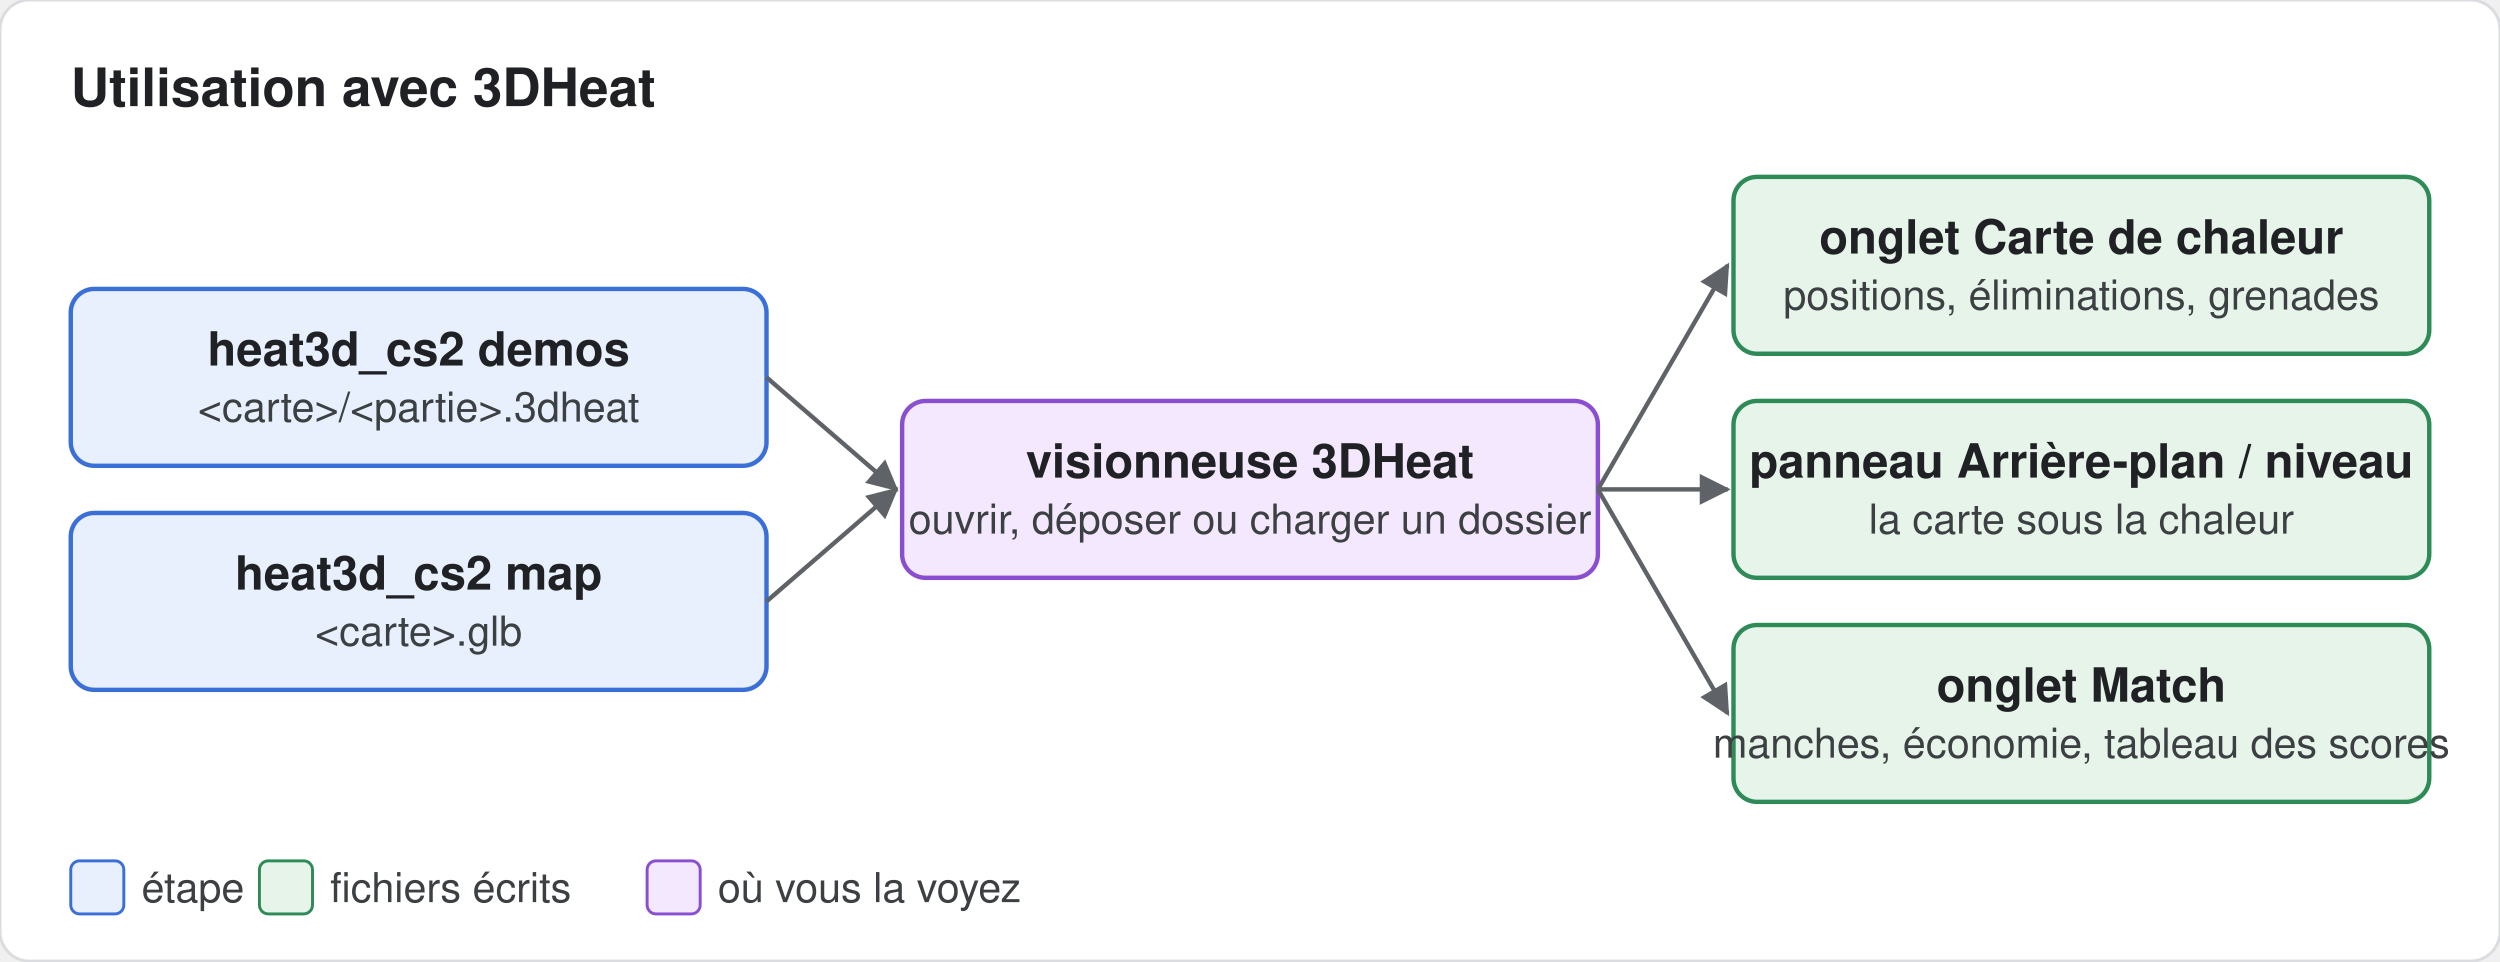
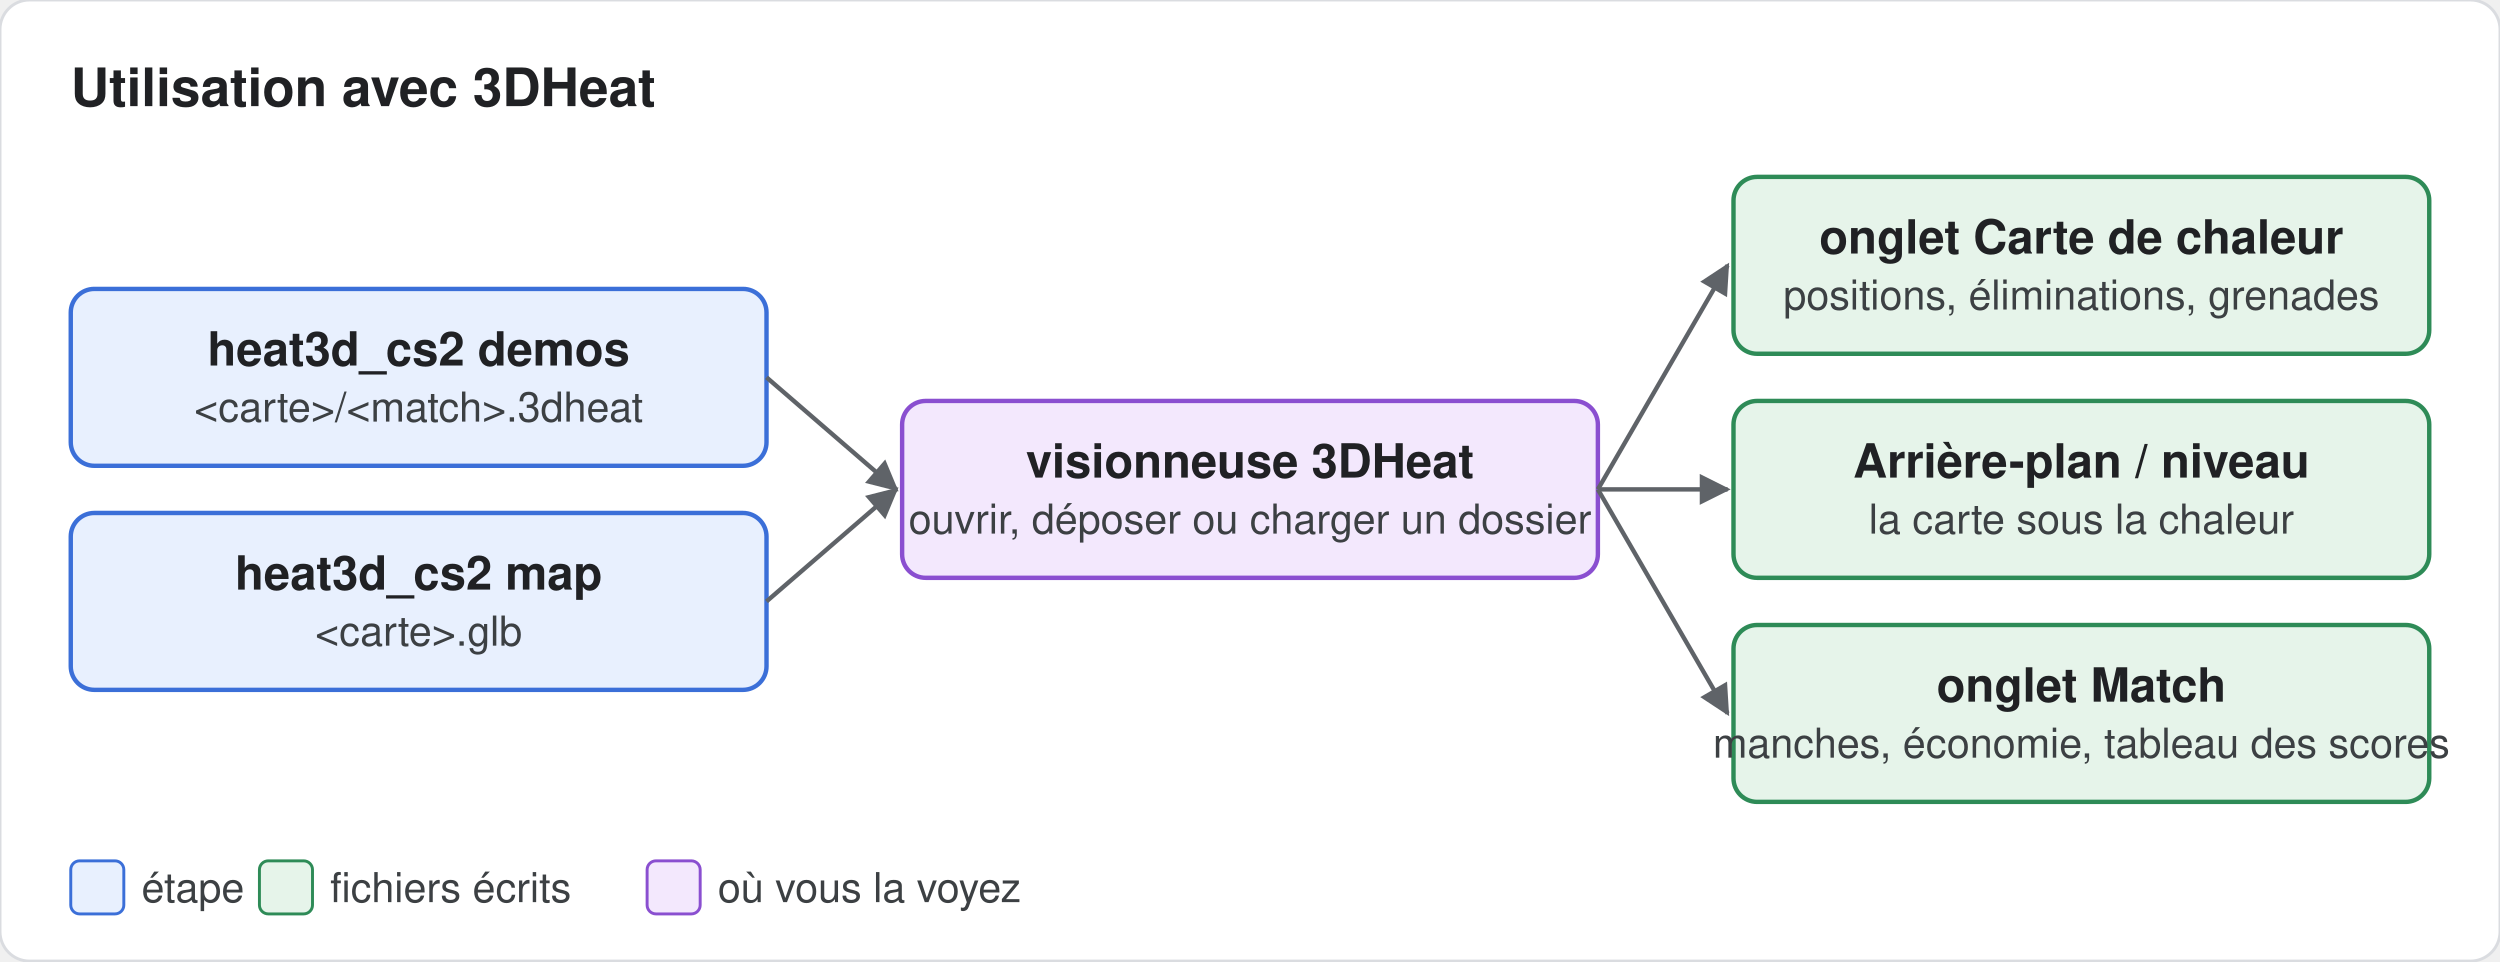
<svg xmlns="http://www.w3.org/2000/svg" width="848" height="326" viewBox="0 0 848 326" font-family="Segoe UI,Helvetica,Arial,sans-serif" role="img" aria-label="Using it with 3DHeat">
  <defs>
    <marker id="a" viewBox="0 0 10 10" refX="9" refY="5" markerWidth="7" markerHeight="7" orient="auto">
      <path d="M0,0 L10,5 L0,10 z" fill="#5f6368" />
    </marker>
  </defs>
  <rect width="848" height="326" rx="10" fill="#ffffff" stroke="#dadce0" />
  <text x="24" y="36" font-size="18" font-weight="600" fill="#202124">Utilisation avec 3DHeat</text>
  <rect x="24" y="98.0" width="236" height="60" rx="8" fill="#e8f0fe" stroke="#3b6fd8" stroke-width="1.5" />
  <text x="142.0" y="124.0" text-anchor="middle" font-weight="600" font-size="16" fill="#202124">heat3d_cs2 demos</text>
-   <text x="142.0" y="143.0" text-anchor="middle" font-size="14" fill="#3c4043">&lt;carte&gt;/&lt;partie&gt;.3dheat</text>
+   <text x="142.0" y="143.0" text-anchor="middle" font-size="14" fill="#3c4043">&lt;carte&gt;/&lt;match&gt;.3dheat</text>
  <rect x="24" y="174.0" width="236" height="60" rx="8" fill="#e8f0fe" stroke="#3b6fd8" stroke-width="1.5" />
  <text x="142.0" y="200.0" text-anchor="middle" font-weight="600" font-size="16" fill="#202124">heat3d_cs2 map</text>
  <text x="142.0" y="219.0" text-anchor="middle" font-size="14" fill="#3c4043">&lt;carte&gt;.glb</text>
  <rect x="306" y="136.0" width="236" height="60" rx="8" fill="#f3e8fd" stroke="#8a4fd0" stroke-width="1.5" />
  <text x="424.0" y="162.0" text-anchor="middle" font-weight="600" font-size="16" fill="#202124">visionneuse 3DHeat</text>
  <text x="424.0" y="181.0" text-anchor="middle" font-size="14" fill="#3c4043">ouvrir, déposer ou charger un dossier</text>
  <rect x="588" y="60.0" width="236" height="60" rx="8" fill="#e6f4ea" stroke="#2e8b57" stroke-width="1.5" />
  <text x="706.0" y="86.0" text-anchor="middle" font-weight="600" font-size="16" fill="#202124">onglet Carte de chaleur</text>
  <text x="706.0" y="105.0" text-anchor="middle" font-size="14" fill="#3c4043">positions, éliminations, grenades</text>
  <rect x="588" y="136.0" width="236" height="60" rx="8" fill="#e6f4ea" stroke="#2e8b57" stroke-width="1.5" />
-   <text x="706.0" y="162.0" text-anchor="middle" font-weight="600" font-size="16" fill="#202124">panneau Arrière-plan / niveau</text>
+   <text x="706.0" y="162.0" text-anchor="middle" font-weight="600" font-size="16" fill="#202124">Arrière-plan / niveau</text>
  <text x="706.0" y="181.0" text-anchor="middle" font-size="14" fill="#3c4043">la carte sous la chaleur</text>
  <rect x="588" y="212.0" width="236" height="60" rx="8" fill="#e6f4ea" stroke="#2e8b57" stroke-width="1.5" />
  <text x="706.0" y="238.0" text-anchor="middle" font-weight="600" font-size="16" fill="#202124">onglet Match</text>
  <text x="706.0" y="257.0" text-anchor="middle" font-size="14" fill="#3c4043">manches, économie, tableau des scores</text>
  <line x1="260" y1="128.0" x2="304" y2="166.0" stroke="#5f6368" stroke-width="1.5" marker-end="url(#a)" />
  <line x1="260" y1="204.0" x2="304" y2="166.0" stroke="#5f6368" stroke-width="1.5" marker-end="url(#a)" />
  <line x1="542" y1="166.0" x2="586" y2="90.0" stroke="#5f6368" stroke-width="1.5" marker-end="url(#a)" />
  <line x1="542" y1="166.0" x2="586" y2="166.0" stroke="#5f6368" stroke-width="1.5" marker-end="url(#a)" />
  <line x1="542" y1="166.0" x2="586" y2="242.0" stroke="#5f6368" stroke-width="1.5" marker-end="url(#a)" />
  <rect x="24" y="292" width="18" height="18" rx="3" fill="#e8f0fe" stroke="#3b6fd8" />
  <text x="48" y="306" font-size="14" fill="#3c4043">étape</text>
  <rect x="88.0" y="292" width="18" height="18" rx="3" fill="#e6f4ea" stroke="#2e8b57" />
  <text x="112.0" y="306" font-size="14" fill="#3c4043">fichiers écrits</text>
  <rect x="219.5" y="292" width="18" height="18" rx="3" fill="#f3e8fd" stroke="#8a4fd0" />
  <text x="243.5" y="306" font-size="14" fill="#3c4043">où vous la voyez</text>
</svg>
